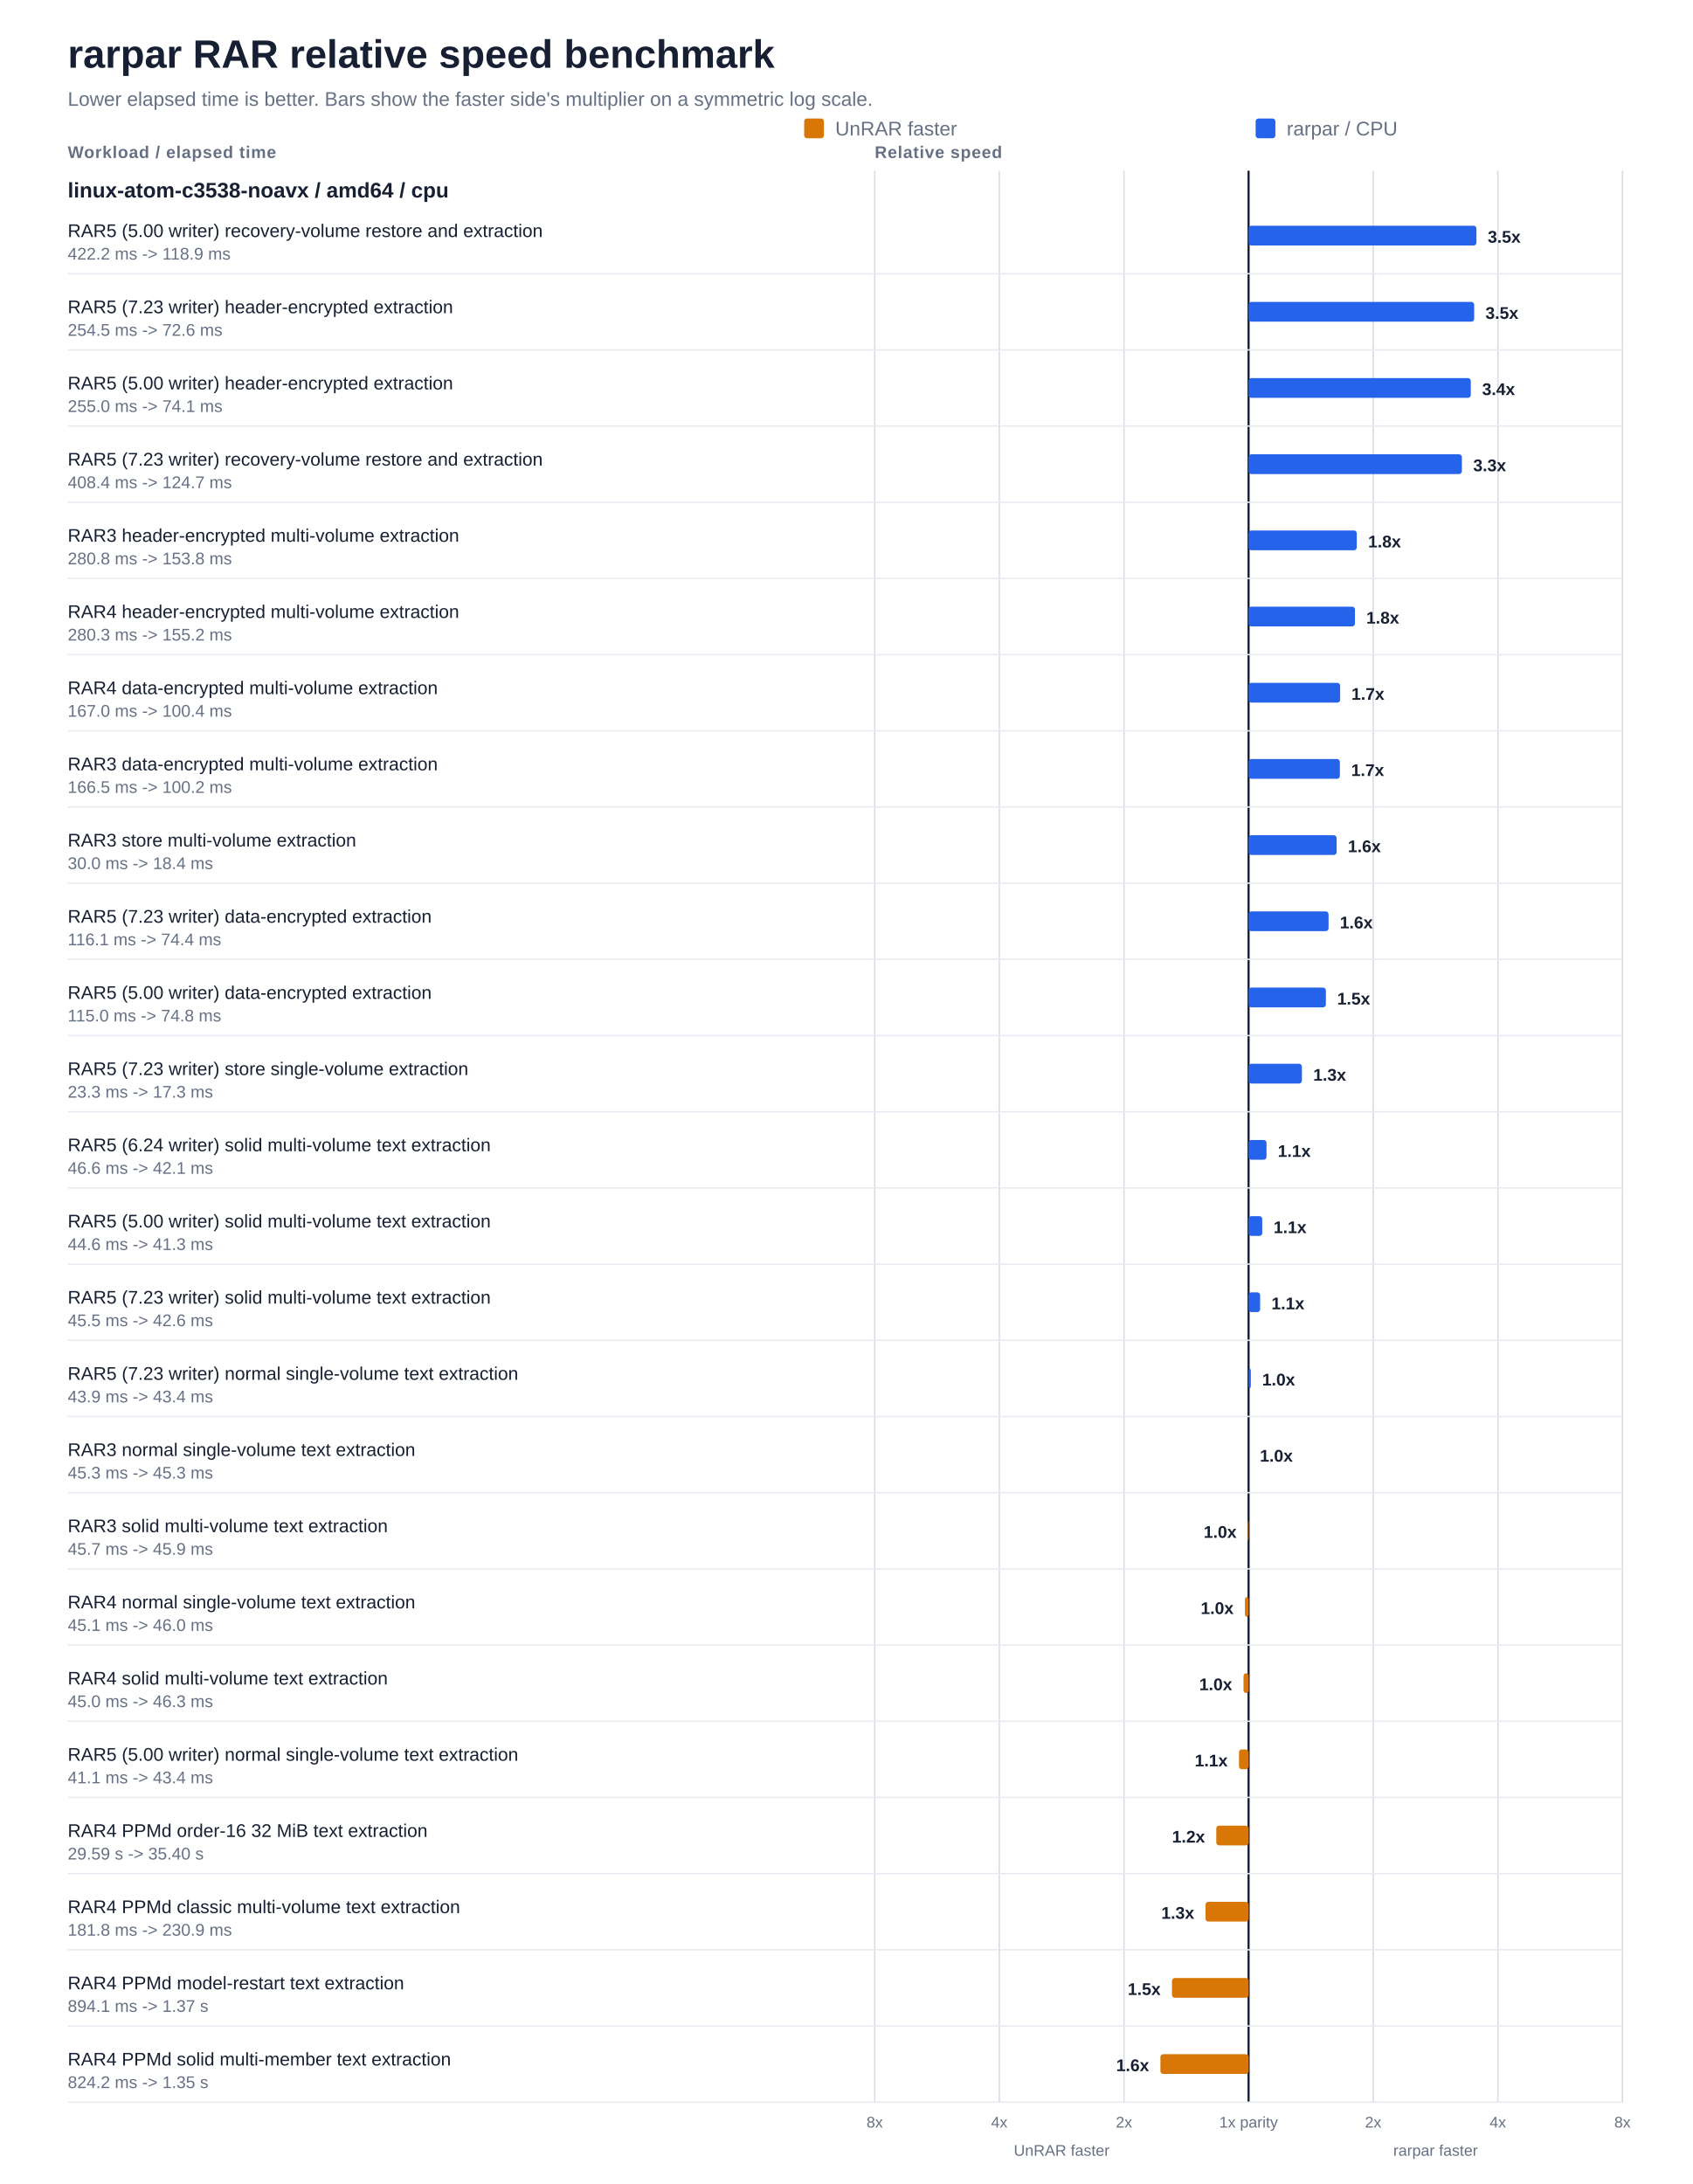
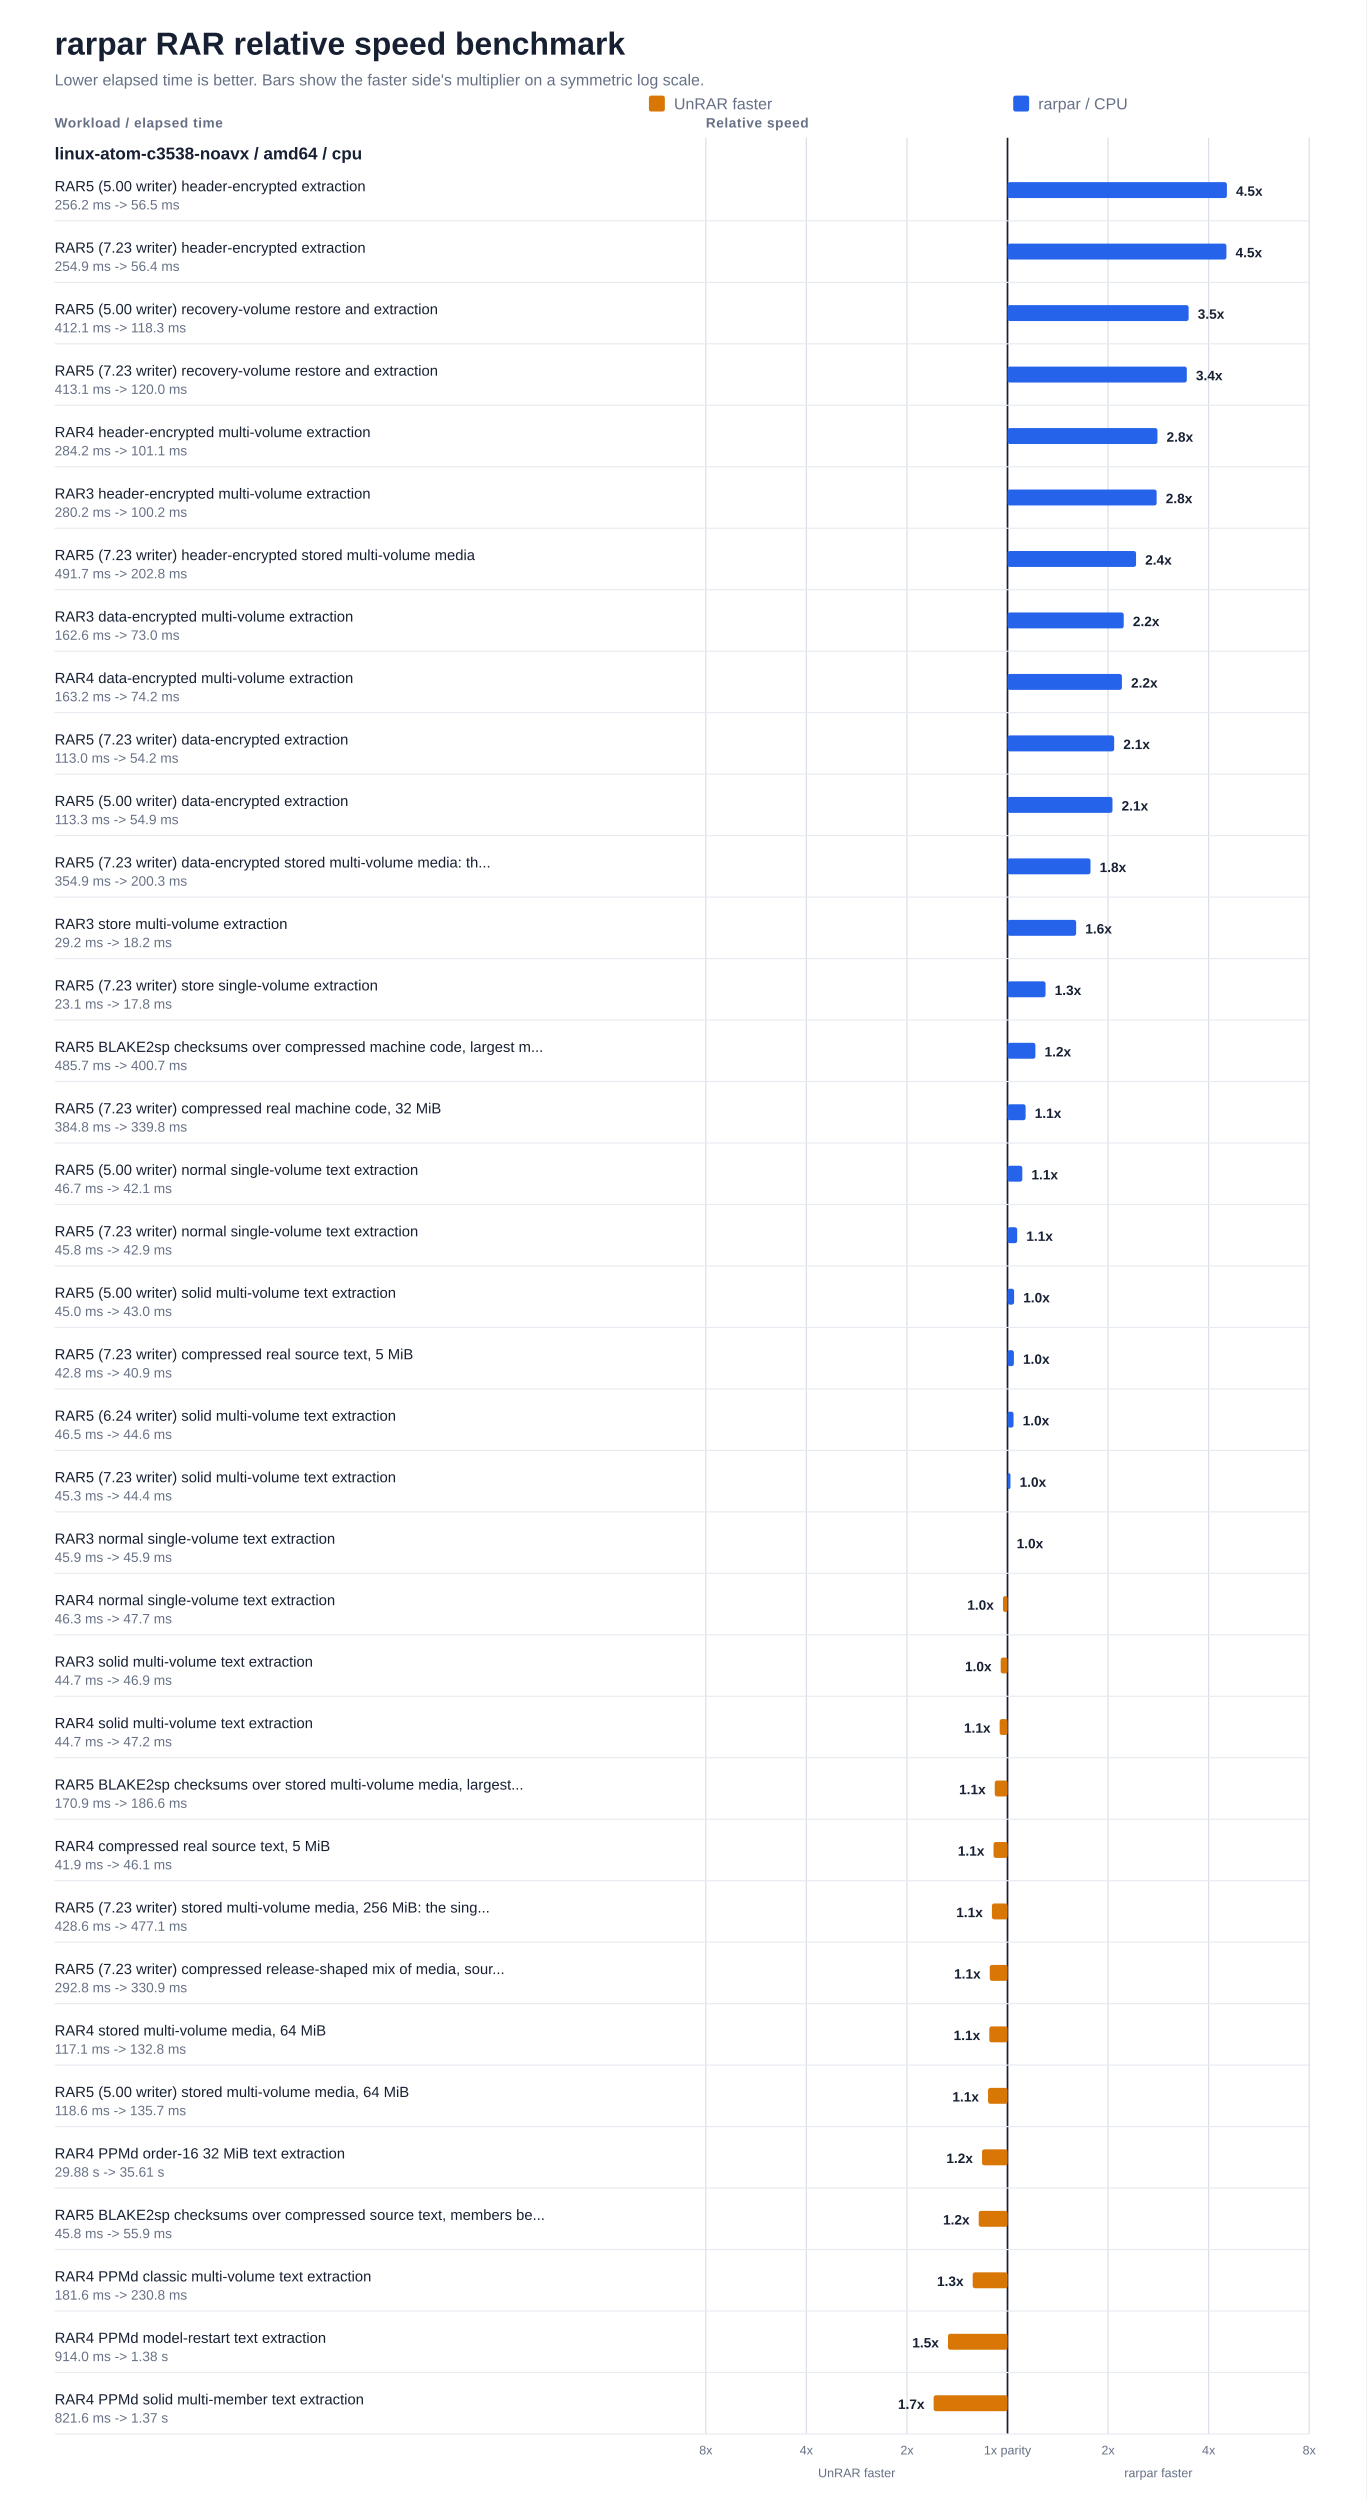
- <svg xmlns="http://www.w3.org/2000/svg" width="1200" height="1548" viewBox="0 0 1200 1548" role="img" aria-labelledby="title desc">
+ <svg xmlns="http://www.w3.org/2000/svg" width="1200" height="2196" viewBox="0 0 1200 2196" role="img" aria-labelledby="title desc">
  <style>
    .bg { fill: #ffffff; } text { font-family: Arial, sans-serif; fill: #172033; }
    .title { font-size: 28px; font-weight: 600; } .subtitle { font-size: 14px; fill: #667085; }
    .column { font-size: 12px; font-weight: 600; fill: #667085; letter-spacing: .04em; text-transform: uppercase; }
    .machine { font-size: 15px; font-weight: 600; } .workload { font-size: 13px; font-weight: 500; }
    .timing { font-size: 12px; fill: #667085; } .tick { font-size: 11px; fill: #667085; } .ratio { font-size: 12px; font-weight: 600; }
    .grid { stroke: #d7dce5; stroke-width: 1; } .parity { stroke: #172033; stroke-width: 1.5; } .rule { stroke: #e7eaf0; stroke-width: 1; }
    .cpu { fill: #2563eb; } .gpu { fill: #7c3aed; } .slower { fill: #d97706; }
    @media (prefers-color-scheme: dark) { .bg { fill: #0d1117; } text { fill: #e6edf3; } .subtitle, .column, .timing, .tick { fill: #9ca7b5; } .grid { stroke: #30363d; } .parity { stroke: #e6edf3; } .rule { stroke: #21262d; } .cpu { fill: #58a6ff; } .gpu { fill: #bc8cff; } .slower { fill: #f2a65a; } }
  </style>
-   <rect class="bg" width="1200" height="1548" />
+   <rect class="bg" width="1200" height="2196" />
  <text class="title" x="48" y="48">rarpar RAR relative speed benchmark</text>
  <text class="subtitle" x="48" y="75">Lower elapsed time is better. Bars show the faster side's multiplier on a symmetric log scale.</text>
  <g aria-label="Legend">
    <rect class="slower" x="570" y="84" width="14" height="14" rx="2" />
    <text class="subtitle" x="592" y="96">UnRAR faster</text>
    <rect class="cpu" x="890" y="84" width="14" height="14" rx="2" />
    <text class="subtitle" x="912" y="96">rarpar / CPU</text>
  </g>
  <text class="column" x="48" y="112">Workload / elapsed time</text>
  <text class="column" x="620" y="112">Relative speed</text>
  <g aria-label="Relative speed axis">
-     <line class="grid" x1="620.0" y1="121" x2="620.0" y2="1490" />
-     <text class="tick" x="620.0" y="1508" text-anchor="middle">8x</text>
-     <line class="grid" x1="708.3" y1="121" x2="708.3" y2="1490" />
-     <text class="tick" x="708.3" y="1508" text-anchor="middle">4x</text>
-     <line class="grid" x1="796.7" y1="121" x2="796.7" y2="1490" />
-     <text class="tick" x="796.7" y="1508" text-anchor="middle">2x</text>
-     <line class="parity" x1="885.0" y1="121" x2="885.0" y2="1490" />
-     <text class="tick" x="885.0" y="1508" text-anchor="middle">1x parity</text>
-     <line class="grid" x1="973.3" y1="121" x2="973.3" y2="1490" />
-     <text class="tick" x="973.3" y="1508" text-anchor="middle">2x</text>
-     <line class="grid" x1="1061.7" y1="121" x2="1061.7" y2="1490" />
-     <text class="tick" x="1061.7" y="1508" text-anchor="middle">4x</text>
-     <line class="grid" x1="1150.0" y1="121" x2="1150.0" y2="1490" />
-     <text class="tick" x="1150.0" y="1508" text-anchor="middle">8x</text>
-     <text class="tick" x="752.5" y="1528" text-anchor="middle">UnRAR faster</text>
-     <text class="tick" x="1017.5" y="1528" text-anchor="middle">rarpar faster</text>
+     <line class="grid" x1="620.0" y1="121" x2="620.0" y2="2138" />
+     <text class="tick" x="620.0" y="2156" text-anchor="middle">8x</text>
+     <line class="grid" x1="708.3" y1="121" x2="708.3" y2="2138" />
+     <text class="tick" x="708.3" y="2156" text-anchor="middle">4x</text>
+     <line class="grid" x1="796.7" y1="121" x2="796.7" y2="2138" />
+     <text class="tick" x="796.7" y="2156" text-anchor="middle">2x</text>
+     <line class="parity" x1="885.0" y1="121" x2="885.0" y2="2138" />
+     <text class="tick" x="885.0" y="2156" text-anchor="middle">1x parity</text>
+     <line class="grid" x1="973.3" y1="121" x2="973.3" y2="2138" />
+     <text class="tick" x="973.3" y="2156" text-anchor="middle">2x</text>
+     <line class="grid" x1="1061.7" y1="121" x2="1061.7" y2="2138" />
+     <text class="tick" x="1061.7" y="2156" text-anchor="middle">4x</text>
+     <line class="grid" x1="1150.0" y1="121" x2="1150.0" y2="2138" />
+     <text class="tick" x="1150.0" y="2156" text-anchor="middle">8x</text>
+     <text class="tick" x="752.5" y="2176" text-anchor="middle">UnRAR faster</text>
+     <text class="tick" x="1017.5" y="2176" text-anchor="middle">rarpar faster</text>
  </g>
  <g aria-label="RAR benchmarks">
    <text class="machine" x="48" y="140">linux-atom-c3538-noavx / amd64 / cpu</text>
-     <text class="workload" x="48" y="168">RAR5 (5.00 writer) recovery-volume restore and extraction</text>
-     <text class="timing" x="48" y="184">422.2 ms -&gt; 118.9 ms</text>
-     <rect class="cpu" x="885.0" y="160" width="161.5" height="14" rx="2" />
-     <text class="ratio" x="1054.5" y="172">3.5x</text>
+     <text class="workload" x="48" y="168">RAR5 (5.00 writer) header-encrypted extraction</text>
+     <text class="timing" x="48" y="184">256.2 ms -&gt; 56.5 ms</text>
+     <rect class="cpu" x="885.0" y="160" width="192.7" height="14" rx="2" />
+     <text class="ratio" x="1085.7" y="172">4.5x</text>
    <line class="rule" x1="48" y1="194" x2="1150" y2="194" />
    <text class="workload" x="48" y="222">RAR5 (7.23 writer) header-encrypted extraction</text>
-     <text class="timing" x="48" y="238">254.5 ms -&gt; 72.6 ms</text>
-     <rect class="cpu" x="885.0" y="214" width="159.9" height="14" rx="2" />
-     <text class="ratio" x="1052.9" y="226">3.5x</text>
+     <text class="timing" x="48" y="238">254.9 ms -&gt; 56.4 ms</text>
+     <rect class="cpu" x="885.0" y="214" width="192.3" height="14" rx="2" />
+     <text class="ratio" x="1085.3" y="226">4.5x</text>
    <line class="rule" x1="48" y1="248" x2="1150" y2="248" />
-     <text class="workload" x="48" y="276">RAR5 (5.00 writer) header-encrypted extraction</text>
-     <text class="timing" x="48" y="292">255.0 ms -&gt; 74.1 ms</text>
-     <rect class="cpu" x="885.0" y="268" width="157.5" height="14" rx="2" />
-     <text class="ratio" x="1050.5" y="280">3.4x</text>
+     <text class="workload" x="48" y="276">RAR5 (5.00 writer) recovery-volume restore and extraction</text>
+     <text class="timing" x="48" y="292">412.1 ms -&gt; 118.3 ms</text>
+     <rect class="cpu" x="885.0" y="268" width="159.1" height="14" rx="2" />
+     <text class="ratio" x="1052.1" y="280">3.5x</text>
    <line class="rule" x1="48" y1="302" x2="1150" y2="302" />
    <text class="workload" x="48" y="330">RAR5 (7.23 writer) recovery-volume restore and extraction</text>
-     <text class="timing" x="48" y="346">408.4 ms -&gt; 124.7 ms</text>
-     <rect class="cpu" x="885.0" y="322" width="151.2" height="14" rx="2" />
-     <text class="ratio" x="1044.2" y="334">3.3x</text>
+     <text class="timing" x="48" y="346">413.1 ms -&gt; 120.0 ms</text>
+     <rect class="cpu" x="885.0" y="322" width="157.5" height="14" rx="2" />
+     <text class="ratio" x="1050.5" y="334">3.4x</text>
    <line class="rule" x1="48" y1="356" x2="1150" y2="356" />
-     <text class="workload" x="48" y="384">RAR3 header-encrypted multi-volume extraction</text>
-     <text class="timing" x="48" y="400">280.8 ms -&gt; 153.8 ms</text>
-     <rect class="cpu" x="885.0" y="376" width="76.7" height="14" rx="2" />
-     <text class="ratio" x="969.7" y="388">1.8x</text>
+     <text class="workload" x="48" y="384">RAR4 header-encrypted multi-volume extraction</text>
+     <text class="timing" x="48" y="400">284.2 ms -&gt; 101.1 ms</text>
+     <rect class="cpu" x="885.0" y="376" width="131.7" height="14" rx="2" />
+     <text class="ratio" x="1024.7" y="388">2.8x</text>
    <line class="rule" x1="48" y1="410" x2="1150" y2="410" />
-     <text class="workload" x="48" y="438">RAR4 header-encrypted multi-volume extraction</text>
-     <text class="timing" x="48" y="454">280.3 ms -&gt; 155.2 ms</text>
-     <rect class="cpu" x="885.0" y="430" width="75.4" height="14" rx="2" />
-     <text class="ratio" x="968.4" y="442">1.8x</text>
+     <text class="workload" x="48" y="438">RAR3 header-encrypted multi-volume extraction</text>
+     <text class="timing" x="48" y="454">280.2 ms -&gt; 100.2 ms</text>
+     <rect class="cpu" x="885.0" y="430" width="131.0" height="14" rx="2" />
+     <text class="ratio" x="1024.0" y="442">2.8x</text>
    <line class="rule" x1="48" y1="464" x2="1150" y2="464" />
-     <text class="workload" x="48" y="492">RAR4 data-encrypted multi-volume extraction</text>
-     <text class="timing" x="48" y="508">167.0 ms -&gt; 100.4 ms</text>
-     <rect class="cpu" x="885.0" y="484" width="64.9" height="14" rx="2" />
-     <text class="ratio" x="957.9" y="496">1.7x</text>
+     <text class="workload" x="48" y="492">RAR5 (7.23 writer) header-encrypted stored multi-volume media</text>
+     <text class="timing" x="48" y="508">491.7 ms -&gt; 202.8 ms</text>
+     <rect class="cpu" x="885.0" y="484" width="112.9" height="14" rx="2" />
+     <text class="ratio" x="1005.9" y="496">2.4x</text>
    <line class="rule" x1="48" y1="518" x2="1150" y2="518" />
    <text class="workload" x="48" y="546">RAR3 data-encrypted multi-volume extraction</text>
-     <text class="timing" x="48" y="562">166.5 ms -&gt; 100.2 ms</text>
-     <rect class="cpu" x="885.0" y="538" width="64.7" height="14" rx="2" />
-     <text class="ratio" x="957.7" y="550">1.7x</text>
+     <text class="timing" x="48" y="562">162.6 ms -&gt; 73.0 ms</text>
+     <rect class="cpu" x="885.0" y="538" width="102.1" height="14" rx="2" />
+     <text class="ratio" x="995.1" y="550">2.2x</text>
    <line class="rule" x1="48" y1="572" x2="1150" y2="572" />
-     <text class="workload" x="48" y="600">RAR3 store multi-volume extraction</text>
-     <text class="timing" x="48" y="616">30.0 ms -&gt; 18.4 ms</text>
-     <rect class="cpu" x="885.0" y="592" width="62.4" height="14" rx="2" />
-     <text class="ratio" x="955.4" y="604">1.6x</text>
+     <text class="workload" x="48" y="600">RAR4 data-encrypted multi-volume extraction</text>
+     <text class="timing" x="48" y="616">163.2 ms -&gt; 74.2 ms</text>
+     <rect class="cpu" x="885.0" y="592" width="100.5" height="14" rx="2" />
+     <text class="ratio" x="993.5" y="604">2.2x</text>
    <line class="rule" x1="48" y1="626" x2="1150" y2="626" />
    <text class="workload" x="48" y="654">RAR5 (7.23 writer) data-encrypted extraction</text>
-     <text class="timing" x="48" y="670">116.1 ms -&gt; 74.4 ms</text>
-     <rect class="cpu" x="885.0" y="646" width="56.7" height="14" rx="2" />
-     <text class="ratio" x="949.7" y="658">1.6x</text>
+     <text class="timing" x="48" y="670">113.0 ms -&gt; 54.2 ms</text>
+     <rect class="cpu" x="885.0" y="646" width="93.7" height="14" rx="2" />
+     <text class="ratio" x="986.7" y="658">2.1x</text>
    <line class="rule" x1="48" y1="680" x2="1150" y2="680" />
    <text class="workload" x="48" y="708">RAR5 (5.00 writer) data-encrypted extraction</text>
-     <text class="timing" x="48" y="724">115.0 ms -&gt; 74.8 ms</text>
-     <rect class="cpu" x="885.0" y="700" width="54.8" height="14" rx="2" />
-     <text class="ratio" x="947.8" y="712">1.5x</text>
+     <text class="timing" x="48" y="724">113.3 ms -&gt; 54.9 ms</text>
+     <rect class="cpu" x="885.0" y="700" width="92.2" height="14" rx="2" />
+     <text class="ratio" x="985.2" y="712">2.1x</text>
    <line class="rule" x1="48" y1="734" x2="1150" y2="734" />
-     <text class="workload" x="48" y="762">RAR5 (7.23 writer) store single-volume extraction</text>
-     <text class="timing" x="48" y="778">23.3 ms -&gt; 17.3 ms</text>
-     <rect class="cpu" x="885.0" y="754" width="37.8" height="14" rx="2" />
-     <text class="ratio" x="930.8" y="766">1.3x</text>
+     <text class="workload" x="48" y="762">RAR5 (7.23 writer) data-encrypted stored multi-volume media: th...</text>
+     <text class="timing" x="48" y="778">354.9 ms -&gt; 200.3 ms</text>
+     <rect class="cpu" x="885.0" y="754" width="72.9" height="14" rx="2" />
+     <text class="ratio" x="965.9" y="766">1.8x</text>
    <line class="rule" x1="48" y1="788" x2="1150" y2="788" />
-     <text class="workload" x="48" y="816">RAR5 (6.24 writer) solid multi-volume text extraction</text>
-     <text class="timing" x="48" y="832">46.6 ms -&gt; 42.1 ms</text>
-     <rect class="cpu" x="885.0" y="808" width="12.7" height="14" rx="2" />
-     <text class="ratio" x="905.7" y="820">1.1x</text>
+     <text class="workload" x="48" y="816">RAR3 store multi-volume extraction</text>
+     <text class="timing" x="48" y="832">29.2 ms -&gt; 18.2 ms</text>
+     <rect class="cpu" x="885.0" y="808" width="60.3" height="14" rx="2" />
+     <text class="ratio" x="953.3" y="820">1.6x</text>
    <line class="rule" x1="48" y1="842" x2="1150" y2="842" />
-     <text class="workload" x="48" y="870">RAR5 (5.00 writer) solid multi-volume text extraction</text>
-     <text class="timing" x="48" y="886">44.6 ms -&gt; 41.3 ms</text>
-     <rect class="cpu" x="885.0" y="862" width="9.7" height="14" rx="2" />
-     <text class="ratio" x="902.7" y="874">1.1x</text>
+     <text class="workload" x="48" y="870">RAR5 (7.23 writer) store single-volume extraction</text>
+     <text class="timing" x="48" y="886">23.1 ms -&gt; 17.8 ms</text>
+     <rect class="cpu" x="885.0" y="862" width="33.4" height="14" rx="2" />
+     <text class="ratio" x="926.4" y="874">1.3x</text>
    <line class="rule" x1="48" y1="896" x2="1150" y2="896" />
-     <text class="workload" x="48" y="924">RAR5 (7.23 writer) solid multi-volume text extraction</text>
-     <text class="timing" x="48" y="940">45.5 ms -&gt; 42.6 ms</text>
-     <rect class="cpu" x="885.0" y="916" width="8.2" height="14" rx="2" />
-     <text class="ratio" x="901.2" y="928">1.1x</text>
+     <text class="workload" x="48" y="924">RAR5 BLAKE2sp checksums over compressed machine code, largest m...</text>
+     <text class="timing" x="48" y="940">485.7 ms -&gt; 400.7 ms</text>
+     <rect class="cpu" x="885.0" y="916" width="24.5" height="14" rx="2" />
+     <text class="ratio" x="917.5" y="928">1.2x</text>
    <line class="rule" x1="48" y1="950" x2="1150" y2="950" />
-     <text class="workload" x="48" y="978">RAR5 (7.23 writer) normal single-volume text extraction</text>
-     <text class="timing" x="48" y="994">43.9 ms -&gt; 43.4 ms</text>
-     <rect class="cpu" x="885.0" y="970" width="1.6" height="14" rx="2" />
-     <text class="ratio" x="894.6" y="982">1.0x</text>
+     <text class="workload" x="48" y="978">RAR5 (7.23 writer) compressed real machine code, 32 MiB</text>
+     <text class="timing" x="48" y="994">384.8 ms -&gt; 339.8 ms</text>
+     <rect class="cpu" x="885.0" y="970" width="15.9" height="14" rx="2" />
+     <text class="ratio" x="908.9" y="982">1.1x</text>
    <line class="rule" x1="48" y1="1004" x2="1150" y2="1004" />
-     <text class="workload" x="48" y="1032">RAR3 normal single-volume text extraction</text>
-     <text class="timing" x="48" y="1048">45.3 ms -&gt; 45.3 ms</text>
-     <rect class="cpu" x="885.0" y="1024" width="0.0" height="14" rx="2" />
-     <text class="ratio" x="893.0" y="1036">1.0x</text>
+     <text class="workload" x="48" y="1032">RAR5 (5.00 writer) normal single-volume text extraction</text>
+     <text class="timing" x="48" y="1048">46.7 ms -&gt; 42.1 ms</text>
+     <rect class="cpu" x="885.0" y="1024" width="13.0" height="14" rx="2" />
+     <text class="ratio" x="906.0" y="1036">1.1x</text>
    <line class="rule" x1="48" y1="1058" x2="1150" y2="1058" />
-     <text class="workload" x="48" y="1086">RAR3 solid multi-volume text extraction</text>
-     <text class="timing" x="48" y="1102">45.7 ms -&gt; 45.9 ms</text>
-     <rect class="slower" x="884.5" y="1078" width="0.5" height="14" rx="2" />
-     <text class="ratio" x="876.5" y="1090" text-anchor="end">1.0x</text>
+     <text class="workload" x="48" y="1086">RAR5 (7.23 writer) normal single-volume text extraction</text>
+     <text class="timing" x="48" y="1102">45.8 ms -&gt; 42.9 ms</text>
+     <rect class="cpu" x="885.0" y="1078" width="8.5" height="14" rx="2" />
+     <text class="ratio" x="901.5" y="1090">1.1x</text>
    <line class="rule" x1="48" y1="1112" x2="1150" y2="1112" />
-     <text class="workload" x="48" y="1140">RAR4 normal single-volume text extraction</text>
-     <text class="timing" x="48" y="1156">45.1 ms -&gt; 46.0 ms</text>
-     <rect class="slower" x="882.4" y="1132" width="2.6" height="14" rx="2" />
-     <text class="ratio" x="874.4" y="1144" text-anchor="end">1.0x</text>
+     <text class="workload" x="48" y="1140">RAR5 (5.00 writer) solid multi-volume text extraction</text>
+     <text class="timing" x="48" y="1156">45.0 ms -&gt; 43.0 ms</text>
+     <rect class="cpu" x="885.0" y="1132" width="5.8" height="14" rx="2" />
+     <text class="ratio" x="898.8" y="1144">1.0x</text>
    <line class="rule" x1="48" y1="1166" x2="1150" y2="1166" />
-     <text class="workload" x="48" y="1194">RAR4 solid multi-volume text extraction</text>
-     <text class="timing" x="48" y="1210">45.0 ms -&gt; 46.3 ms</text>
-     <rect class="slower" x="881.4" y="1186" width="3.6" height="14" rx="2" />
-     <text class="ratio" x="873.4" y="1198" text-anchor="end">1.0x</text>
+     <text class="workload" x="48" y="1194">RAR5 (7.23 writer) compressed real source text, 5 MiB</text>
+     <text class="timing" x="48" y="1210">42.8 ms -&gt; 40.9 ms</text>
+     <rect class="cpu" x="885.0" y="1186" width="5.6" height="14" rx="2" />
+     <text class="ratio" x="898.6" y="1198">1.0x</text>
    <line class="rule" x1="48" y1="1220" x2="1150" y2="1220" />
-     <text class="workload" x="48" y="1248">RAR5 (5.00 writer) normal single-volume text extraction</text>
-     <text class="timing" x="48" y="1264">41.1 ms -&gt; 43.4 ms</text>
-     <rect class="slower" x="878.2" y="1240" width="6.8" height="14" rx="2" />
-     <text class="ratio" x="870.2" y="1252" text-anchor="end">1.1x</text>
+     <text class="workload" x="48" y="1248">RAR5 (6.24 writer) solid multi-volume text extraction</text>
+     <text class="timing" x="48" y="1264">46.5 ms -&gt; 44.6 ms</text>
+     <rect class="cpu" x="885.0" y="1240" width="5.3" height="14" rx="2" />
+     <text class="ratio" x="898.3" y="1252">1.0x</text>
    <line class="rule" x1="48" y1="1274" x2="1150" y2="1274" />
-     <text class="workload" x="48" y="1302">RAR4 PPMd order-16 32 MiB text extraction</text>
-     <text class="timing" x="48" y="1318">29.59 s -&gt; 35.40 s</text>
-     <rect class="slower" x="862.1" y="1294" width="22.9" height="14" rx="2" />
-     <text class="ratio" x="854.1" y="1306" text-anchor="end">1.2x</text>
+     <text class="workload" x="48" y="1302">RAR5 (7.23 writer) solid multi-volume text extraction</text>
+     <text class="timing" x="48" y="1318">45.3 ms -&gt; 44.4 ms</text>
+     <rect class="cpu" x="885.0" y="1294" width="2.6" height="14" rx="2" />
+     <text class="ratio" x="895.6" y="1306">1.0x</text>
    <line class="rule" x1="48" y1="1328" x2="1150" y2="1328" />
-     <text class="workload" x="48" y="1356">RAR4 PPMd classic multi-volume text extraction</text>
-     <text class="timing" x="48" y="1372">181.8 ms -&gt; 230.9 ms</text>
-     <rect class="slower" x="854.5" y="1348" width="30.5" height="14" rx="2" />
-     <text class="ratio" x="846.5" y="1360" text-anchor="end">1.3x</text>
+     <text class="workload" x="48" y="1356">RAR3 normal single-volume text extraction</text>
+     <text class="timing" x="48" y="1372">45.9 ms -&gt; 45.9 ms</text>
+     <rect class="cpu" x="885.0" y="1348" width="0.0" height="14" rx="2" />
+     <text class="ratio" x="893.0" y="1360">1.0x</text>
    <line class="rule" x1="48" y1="1382" x2="1150" y2="1382" />
-     <text class="workload" x="48" y="1410">RAR4 PPMd model-restart text extraction</text>
-     <text class="timing" x="48" y="1426">894.1 ms -&gt; 1.37 s</text>
-     <rect class="slower" x="830.7" y="1402" width="54.3" height="14" rx="2" />
-     <text class="ratio" x="822.7" y="1414" text-anchor="end">1.5x</text>
+     <text class="workload" x="48" y="1410">RAR4 normal single-volume text extraction</text>
+     <text class="timing" x="48" y="1426">46.3 ms -&gt; 47.7 ms</text>
+     <rect class="slower" x="881.0" y="1402" width="4.0" height="14" rx="2" />
+     <text class="ratio" x="873.0" y="1414" text-anchor="end">1.0x</text>
    <line class="rule" x1="48" y1="1436" x2="1150" y2="1436" />
-     <text class="workload" x="48" y="1464">RAR4 PPMd solid multi-member text extraction</text>
-     <text class="timing" x="48" y="1480">824.2 ms -&gt; 1.35 s</text>
-     <rect class="slower" x="822.5" y="1456" width="62.5" height="14" rx="2" />
-     <text class="ratio" x="814.5" y="1468" text-anchor="end">1.6x</text>
+     <text class="workload" x="48" y="1464">RAR3 solid multi-volume text extraction</text>
+     <text class="timing" x="48" y="1480">44.7 ms -&gt; 46.9 ms</text>
+     <rect class="slower" x="879.0" y="1456" width="6.0" height="14" rx="2" />
+     <text class="ratio" x="871.0" y="1468" text-anchor="end">1.0x</text>
    <line class="rule" x1="48" y1="1490" x2="1150" y2="1490" />
+     <text class="workload" x="48" y="1518">RAR4 solid multi-volume text extraction</text>
+     <text class="timing" x="48" y="1534">44.7 ms -&gt; 47.2 ms</text>
+     <rect class="slower" x="878.1" y="1510" width="6.9" height="14" rx="2" />
+     <text class="ratio" x="870.1" y="1522" text-anchor="end">1.1x</text>
+     <line class="rule" x1="48" y1="1544" x2="1150" y2="1544" />
+     <text class="workload" x="48" y="1572">RAR5 BLAKE2sp checksums over stored multi-volume media, largest...</text>
+     <text class="timing" x="48" y="1588">170.9 ms -&gt; 186.6 ms</text>
+     <rect class="slower" x="873.8" y="1564" width="11.2" height="14" rx="2" />
+     <text class="ratio" x="865.8" y="1576" text-anchor="end">1.1x</text>
+     <line class="rule" x1="48" y1="1598" x2="1150" y2="1598" />
+     <text class="workload" x="48" y="1626">RAR4 compressed real source text, 5 MiB</text>
+     <text class="timing" x="48" y="1642">41.9 ms -&gt; 46.1 ms</text>
+     <rect class="slower" x="872.7" y="1618" width="12.3" height="14" rx="2" />
+     <text class="ratio" x="864.7" y="1630" text-anchor="end">1.1x</text>
+     <line class="rule" x1="48" y1="1652" x2="1150" y2="1652" />
+     <text class="workload" x="48" y="1680">RAR5 (7.23 writer) stored multi-volume media, 256 MiB: the sing...</text>
+     <text class="timing" x="48" y="1696">428.6 ms -&gt; 477.1 ms</text>
+     <rect class="slower" x="871.3" y="1672" width="13.7" height="14" rx="2" />
+     <text class="ratio" x="863.3" y="1684" text-anchor="end">1.1x</text>
+     <line class="rule" x1="48" y1="1706" x2="1150" y2="1706" />
+     <text class="workload" x="48" y="1734">RAR5 (7.23 writer) compressed release-shaped mix of media, sour...</text>
+     <text class="timing" x="48" y="1750">292.8 ms -&gt; 330.9 ms</text>
+     <rect class="slower" x="869.4" y="1726" width="15.6" height="14" rx="2" />
+     <text class="ratio" x="861.4" y="1738" text-anchor="end">1.1x</text>
+     <line class="rule" x1="48" y1="1760" x2="1150" y2="1760" />
+     <text class="workload" x="48" y="1788">RAR4 stored multi-volume media, 64 MiB</text>
+     <text class="timing" x="48" y="1804">117.1 ms -&gt; 132.8 ms</text>
+     <rect class="slower" x="869.0" y="1780" width="16.0" height="14" rx="2" />
+     <text class="ratio" x="861.0" y="1792" text-anchor="end">1.1x</text>
+     <line class="rule" x1="48" y1="1814" x2="1150" y2="1814" />
+     <text class="workload" x="48" y="1842">RAR5 (5.00 writer) stored multi-volume media, 64 MiB</text>
+     <text class="timing" x="48" y="1858">118.6 ms -&gt; 135.7 ms</text>
+     <rect class="slower" x="867.9" y="1834" width="17.1" height="14" rx="2" />
+     <text class="ratio" x="859.9" y="1846" text-anchor="end">1.1x</text>
+     <line class="rule" x1="48" y1="1868" x2="1150" y2="1868" />
+     <text class="workload" x="48" y="1896">RAR4 PPMd order-16 32 MiB text extraction</text>
+     <text class="timing" x="48" y="1912">29.88 s -&gt; 35.61 s</text>
+     <rect class="slower" x="862.6" y="1888" width="22.4" height="14" rx="2" />
+     <text class="ratio" x="854.6" y="1900" text-anchor="end">1.2x</text>
+     <line class="rule" x1="48" y1="1922" x2="1150" y2="1922" />
+     <text class="workload" x="48" y="1950">RAR5 BLAKE2sp checksums over compressed source text, members be...</text>
+     <text class="timing" x="48" y="1966">45.8 ms -&gt; 55.9 ms</text>
+     <rect class="slower" x="859.7" y="1942" width="25.3" height="14" rx="2" />
+     <text class="ratio" x="851.7" y="1954" text-anchor="end">1.2x</text>
+     <line class="rule" x1="48" y1="1976" x2="1150" y2="1976" />
+     <text class="workload" x="48" y="2004">RAR4 PPMd classic multi-volume text extraction</text>
+     <text class="timing" x="48" y="2020">181.6 ms -&gt; 230.8 ms</text>
+     <rect class="slower" x="854.4" y="1996" width="30.6" height="14" rx="2" />
+     <text class="ratio" x="846.4" y="2008" text-anchor="end">1.3x</text>
+     <line class="rule" x1="48" y1="2030" x2="1150" y2="2030" />
+     <text class="workload" x="48" y="2058">RAR4 PPMd model-restart text extraction</text>
+     <text class="timing" x="48" y="2074">914.0 ms -&gt; 1.38 s</text>
+     <rect class="slower" x="832.7" y="2050" width="52.3" height="14" rx="2" />
+     <text class="ratio" x="824.7" y="2062" text-anchor="end">1.5x</text>
+     <line class="rule" x1="48" y1="2084" x2="1150" y2="2084" />
+     <text class="workload" x="48" y="2112">RAR4 PPMd solid multi-member text extraction</text>
+     <text class="timing" x="48" y="2128">821.6 ms -&gt; 1.37 s</text>
+     <rect class="slower" x="820.1" y="2104" width="64.9" height="14" rx="2" />
+     <text class="ratio" x="812.1" y="2116" text-anchor="end">1.7x</text>
+     <line class="rule" x1="48" y1="2138" x2="1150" y2="2138" />
  </g>
</svg>
